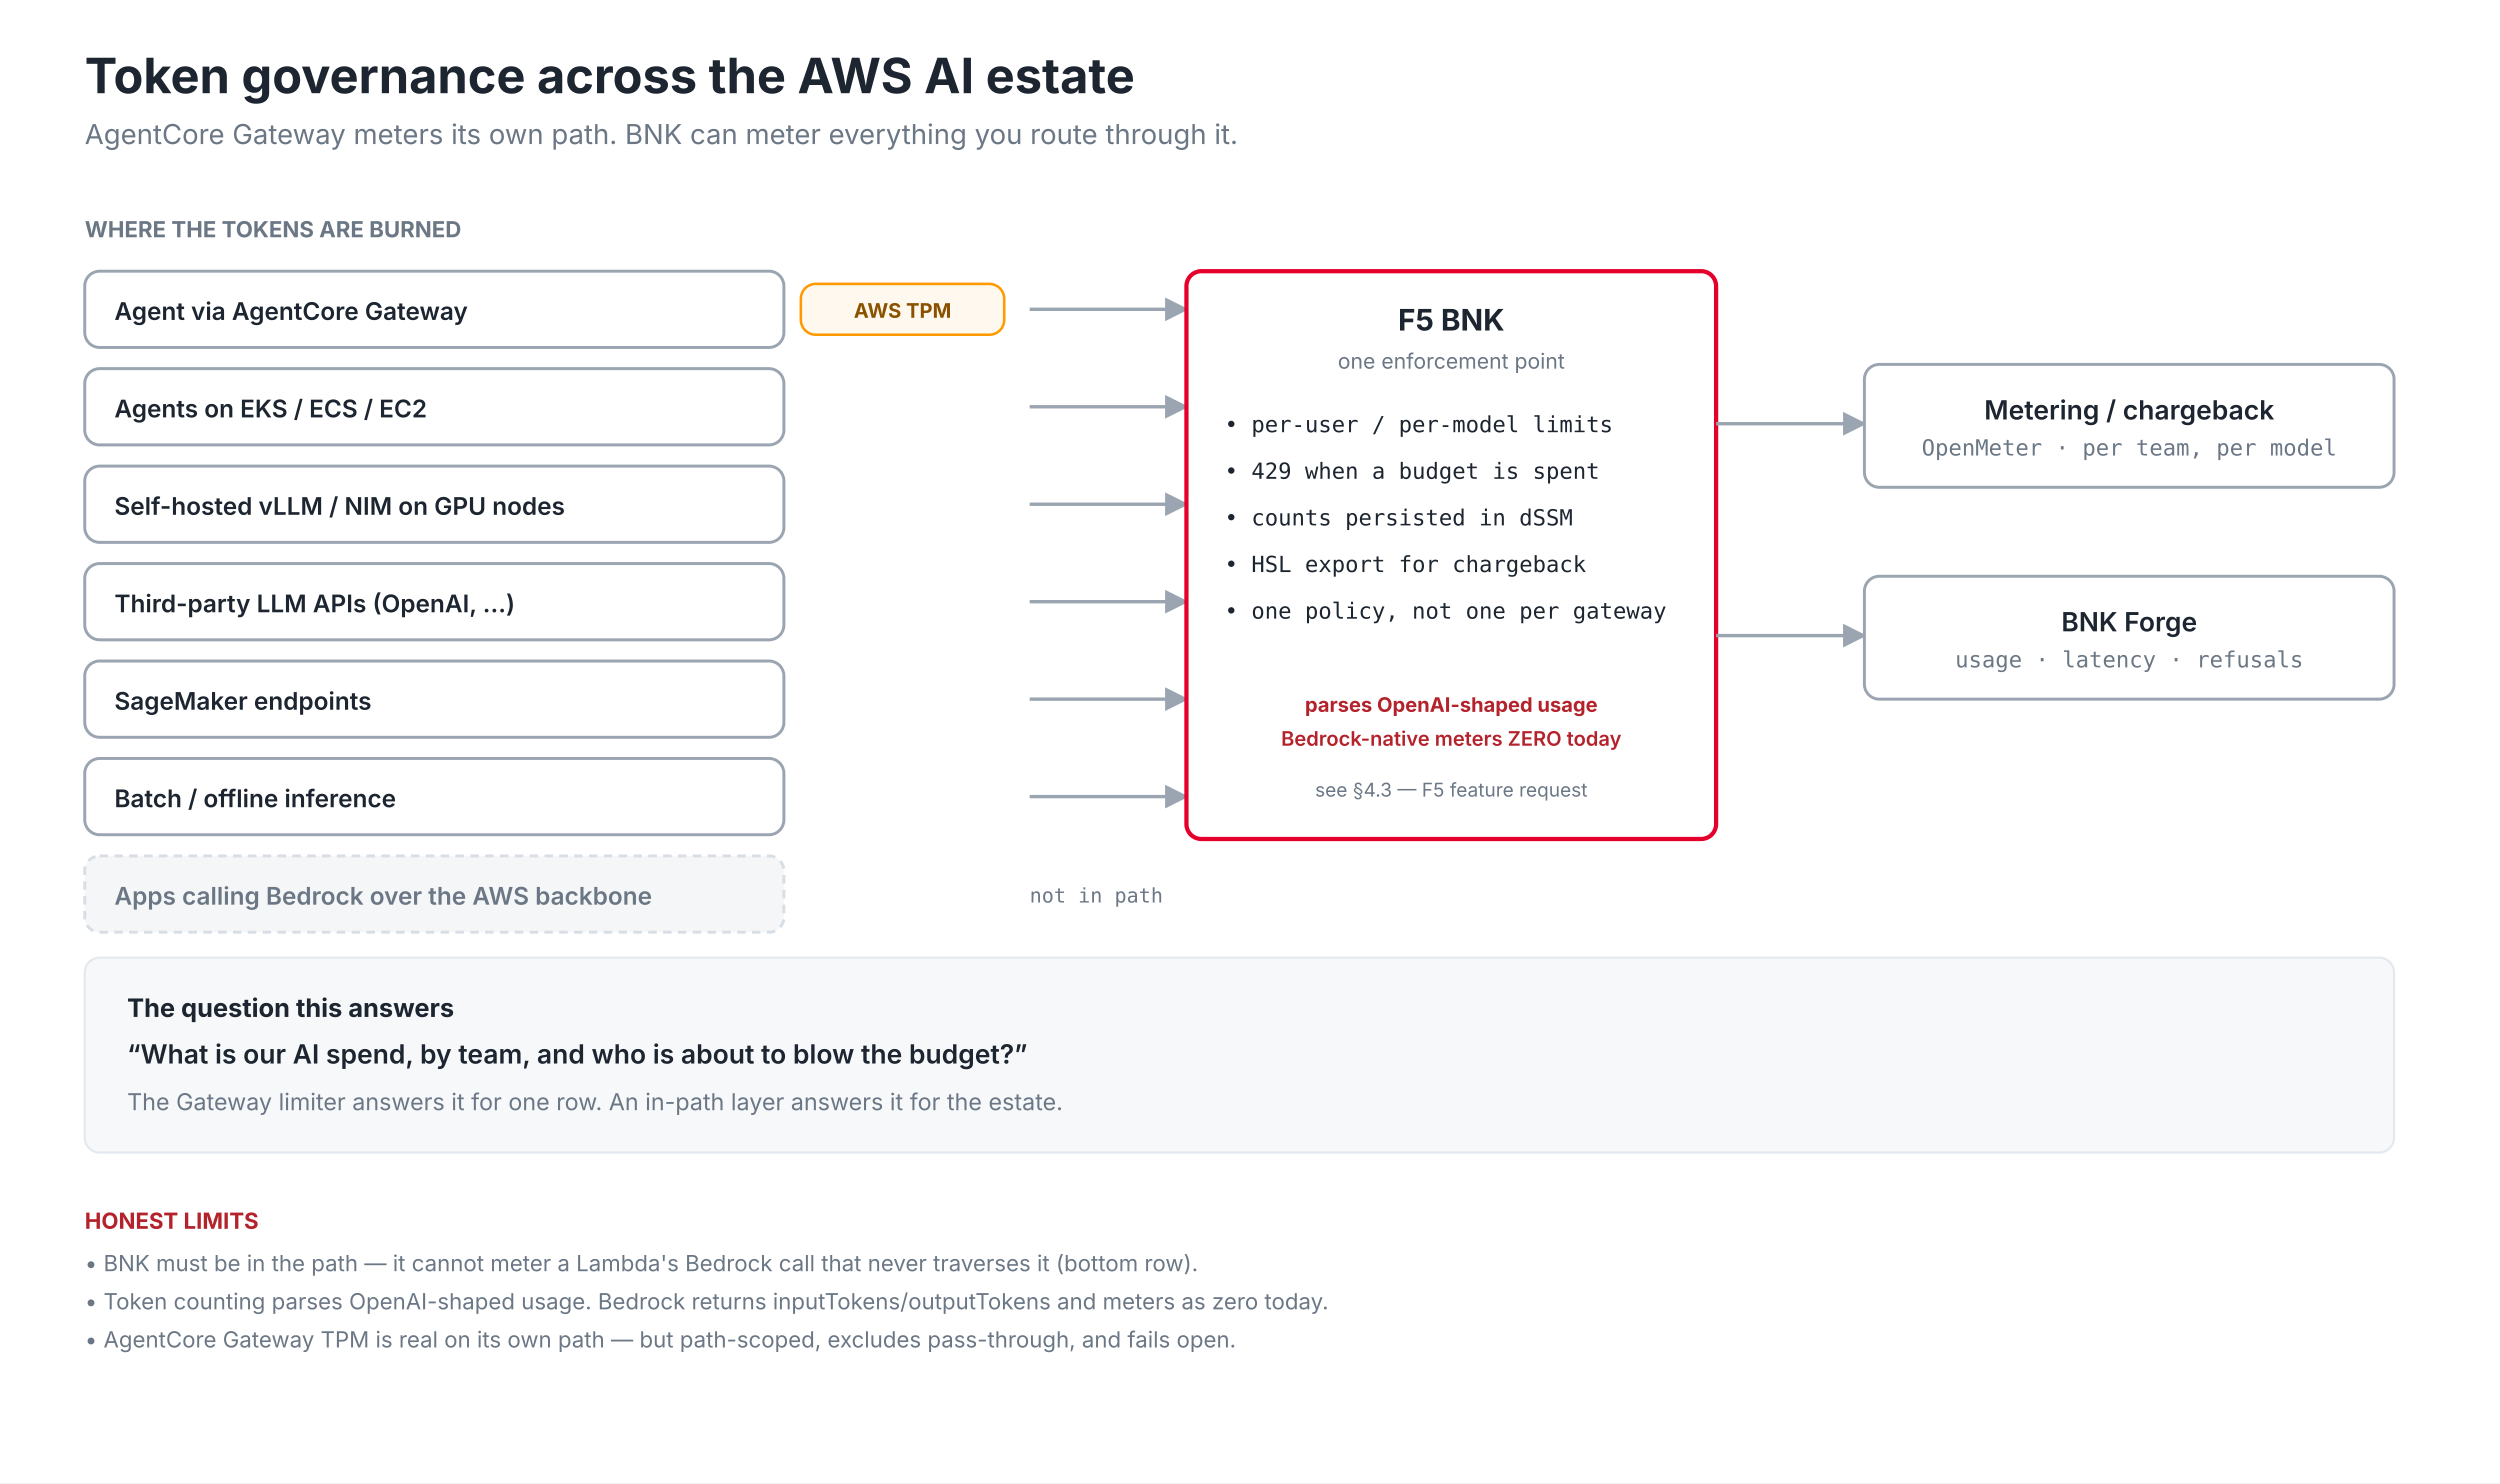
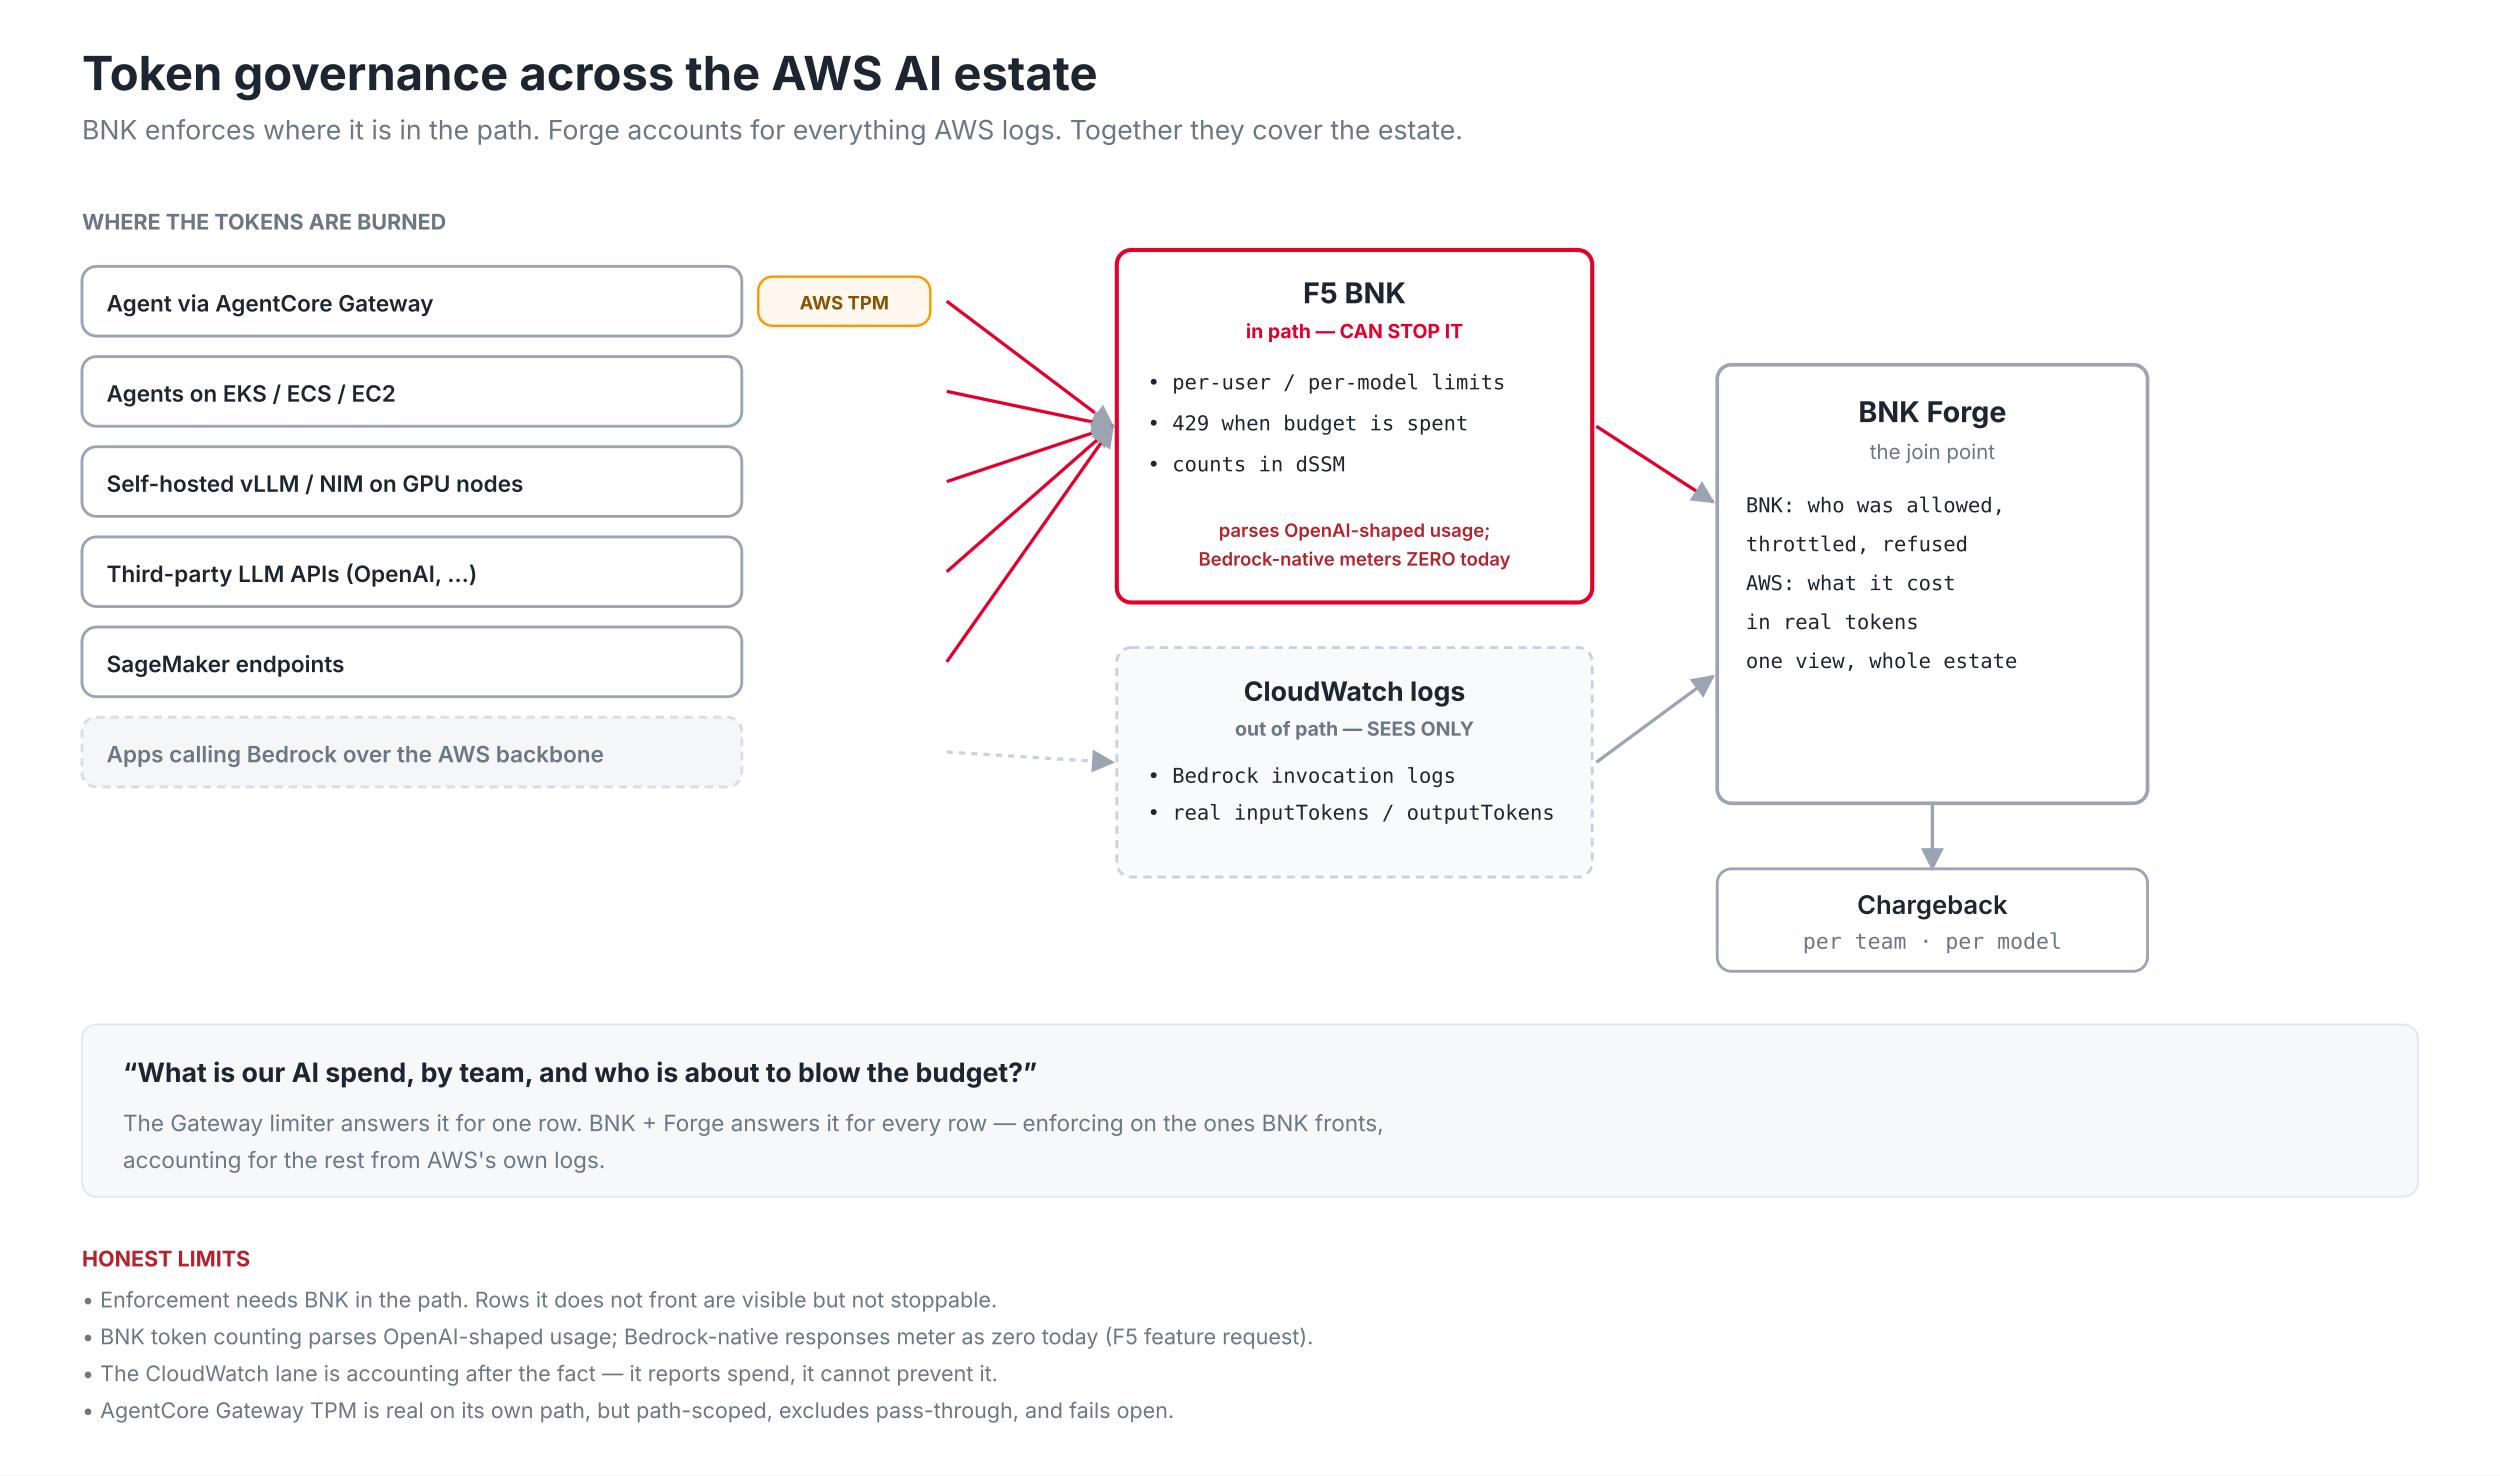
- <svg xmlns="http://www.w3.org/2000/svg" viewBox="0 0 1180 700" width="1180" height="700">
+ <svg xmlns="http://www.w3.org/2000/svg" viewBox="0 0 1220 720" width="1220" height="720">
  <defs>
    <marker id="a" viewBox="0 0 10 10" refX="9" refY="5" markerWidth="7" markerHeight="7" orient="auto-start-reverse">
      <path d="M 0 0 L 10 5 L 0 10 z" fill="#9aa5b1" />
    </marker>
  </defs>
-   <rect width="1180" height="700" fill="#ffffff" />
+   <rect width="1220" height="720" fill="#ffffff" />
  <text x="40" y="44" font-family="-apple-system,Segoe UI,Inter,Helvetica,Arial,sans-serif" font-size="23" fill="#1c2530" font-weight="700" text-anchor="start">Token governance across the AWS AI estate</text>
-   <text x="40" y="68" font-family="-apple-system,Segoe UI,Inter,Helvetica,Arial,sans-serif" font-size="13" fill="#6b7785" font-weight="normal" text-anchor="start">AgentCore Gateway meters its own path. BNK can meter everything you route through it.</text>
+   <text x="40" y="68" font-family="-apple-system,Segoe UI,Inter,Helvetica,Arial,sans-serif" font-size="13" fill="#6b7785" font-weight="normal" text-anchor="start">BNK enforces where it is in the path. Forge accounts for everything AWS logs. Together they cover the estate.</text>
  <text x="40" y="112" font-family="-apple-system,Segoe UI,Inter,Helvetica,Arial,sans-serif" font-size="10.5" fill="#6b7785" font-weight="700" text-anchor="start">WHERE THE TOKENS ARE BURNED</text>
-   <rect x="40" y="128" width="330" height="36" rx="7" fill="#fff" stroke="#9aa5b1" stroke-width="1.4" />
-   <text x="54" y="151" font-family="-apple-system,Segoe UI,Inter,Helvetica,Arial,sans-serif" font-size="11.5" fill="#1c2530" font-weight="600" text-anchor="start">Agent via AgentCore Gateway</text>
-   <rect x="378" y="134" width="96" height="24" rx="7" fill="#fff8ee" stroke="#ff9900" stroke-width="1.2" />
-   <text x="426" y="150" font-family="-apple-system,Segoe UI,Inter,Helvetica,Arial,sans-serif" font-size="9.5" fill="#8a5200" font-weight="700" text-anchor="middle">AWS TPM</text>
-   <line x1="486" y1="146" x2="560" y2="146" stroke="#9aa5b1" stroke-width="1.6" marker-end="url(#a)" />
-   <rect x="40" y="174" width="330" height="36" rx="7" fill="#fff" stroke="#9aa5b1" stroke-width="1.4" />
-   <text x="54" y="197" font-family="-apple-system,Segoe UI,Inter,Helvetica,Arial,sans-serif" font-size="11.5" fill="#1c2530" font-weight="600" text-anchor="start">Agents on EKS / ECS / EC2</text>
-   <line x1="486" y1="192" x2="560" y2="192" stroke="#9aa5b1" stroke-width="1.6" marker-end="url(#a)" />
-   <rect x="40" y="220" width="330" height="36" rx="7" fill="#fff" stroke="#9aa5b1" stroke-width="1.4" />
-   <text x="54" y="243" font-family="-apple-system,Segoe UI,Inter,Helvetica,Arial,sans-serif" font-size="11.5" fill="#1c2530" font-weight="600" text-anchor="start">Self-hosted vLLM / NIM on GPU nodes</text>
-   <line x1="486" y1="238" x2="560" y2="238" stroke="#9aa5b1" stroke-width="1.6" marker-end="url(#a)" />
-   <rect x="40" y="266" width="330" height="36" rx="7" fill="#fff" stroke="#9aa5b1" stroke-width="1.4" />
-   <text x="54" y="289" font-family="-apple-system,Segoe UI,Inter,Helvetica,Arial,sans-serif" font-size="11.5" fill="#1c2530" font-weight="600" text-anchor="start">Third-party LLM APIs (OpenAI, …)</text>
-   <line x1="486" y1="284" x2="560" y2="284" stroke="#9aa5b1" stroke-width="1.6" marker-end="url(#a)" />
-   <rect x="40" y="312" width="330" height="36" rx="7" fill="#fff" stroke="#9aa5b1" stroke-width="1.4" />
-   <text x="54" y="335" font-family="-apple-system,Segoe UI,Inter,Helvetica,Arial,sans-serif" font-size="11.5" fill="#1c2530" font-weight="600" text-anchor="start">SageMaker endpoints</text>
-   <line x1="486" y1="330" x2="560" y2="330" stroke="#9aa5b1" stroke-width="1.6" marker-end="url(#a)" />
-   <rect x="40" y="358" width="330" height="36" rx="7" fill="#fff" stroke="#9aa5b1" stroke-width="1.4" />
-   <text x="54" y="381" font-family="-apple-system,Segoe UI,Inter,Helvetica,Arial,sans-serif" font-size="11.5" fill="#1c2530" font-weight="600" text-anchor="start">Batch / offline inference</text>
-   <line x1="486" y1="376" x2="560" y2="376" stroke="#9aa5b1" stroke-width="1.6" marker-end="url(#a)" />
-   <rect x="40" y="404" width="330" height="36" rx="7" fill="#f4f6f8" stroke="#d8dee5" stroke-width="1.4" stroke-dasharray="4 3" />
-   <text x="54" y="427" font-family="-apple-system,Segoe UI,Inter,Helvetica,Arial,sans-serif" font-size="11.5" fill="#6b7785" font-weight="600" text-anchor="start">Apps calling Bedrock over the AWS backbone</text>
-   <text x="486" y="426" font-family="ui-monospace,SFMono-Regular,Menlo,monospace" font-size="9.5" fill="#6b7785" font-weight="italic" text-anchor="start">not in path</text>
-   <rect x="560" y="128" width="250" height="268" rx="7" fill="#fff" stroke="#e4002b" stroke-width="2" />
-   <text x="685" y="156" font-family="-apple-system,Segoe UI,Inter,Helvetica,Arial,sans-serif" font-size="14" fill="#1c2530" font-weight="700" text-anchor="middle">F5 BNK</text>
-   <text x="685" y="174" font-family="-apple-system,Segoe UI,Inter,Helvetica,Arial,sans-serif" font-size="10" fill="#6b7785" font-weight="normal" text-anchor="middle">one enforcement point</text>
-   <text x="578" y="204" font-family="ui-monospace,SFMono-Regular,Menlo,monospace" font-size="10.5" fill="#1c2530" font-weight="normal" text-anchor="start">• per-user / per-model limits</text>
-   <text x="578" y="226" font-family="ui-monospace,SFMono-Regular,Menlo,monospace" font-size="10.5" fill="#1c2530" font-weight="normal" text-anchor="start">• 429 when a budget is spent</text>
-   <text x="578" y="248" font-family="ui-monospace,SFMono-Regular,Menlo,monospace" font-size="10.5" fill="#1c2530" font-weight="normal" text-anchor="start">• counts persisted in dSSM</text>
-   <text x="578" y="270" font-family="ui-monospace,SFMono-Regular,Menlo,monospace" font-size="10.5" fill="#1c2530" font-weight="normal" text-anchor="start">• HSL export for chargeback</text>
-   <text x="578" y="292" font-family="ui-monospace,SFMono-Regular,Menlo,monospace" font-size="10.5" fill="#1c2530" font-weight="normal" text-anchor="start">• one policy, not one per gateway</text>
-   <text x="685" y="336" font-family="-apple-system,Segoe UI,Inter,Helvetica,Arial,sans-serif" font-size="9.5" fill="#b4232c" font-weight="700" text-anchor="middle">parses OpenAI-shaped usage</text>
-   <text x="685" y="352" font-family="-apple-system,Segoe UI,Inter,Helvetica,Arial,sans-serif" font-size="9.5" fill="#b4232c" font-weight="600" text-anchor="middle">Bedrock-native meters ZERO today</text>
-   <text x="685" y="376" font-family="-apple-system,Segoe UI,Inter,Helvetica,Arial,sans-serif" font-size="9" fill="#6b7785" font-weight="normal" text-anchor="middle">see §4.3 — F5 feature request</text>
-   <line x1="810" y1="200" x2="880" y2="200" stroke="#9aa5b1" stroke-width="1.6" marker-end="url(#a)" />
-   <rect x="880" y="172" width="250" height="58" rx="7" fill="#fff" stroke="#9aa5b1" stroke-width="1.4" />
-   <text x="1005.0" y="198.0" font-family="-apple-system,Segoe UI,Inter,Helvetica,Arial,sans-serif" font-size="12.5" fill="#1c2530" font-weight="600" text-anchor="middle">Metering / chargeback</text>
-   <text x="1005.0" y="215.0" font-family="ui-monospace,SFMono-Regular,Menlo,monospace" font-size="10.5" fill="#6b7785" font-weight="normal" text-anchor="middle">OpenMeter · per team, per model</text>
-   <line x1="810" y1="300" x2="880" y2="300" stroke="#9aa5b1" stroke-width="1.6" marker-end="url(#a)" />
-   <rect x="880" y="272" width="250" height="58" rx="7" fill="#fff" stroke="#9aa5b1" stroke-width="1.4" />
-   <text x="1005.0" y="298.0" font-family="-apple-system,Segoe UI,Inter,Helvetica,Arial,sans-serif" font-size="12.5" fill="#1c2530" font-weight="600" text-anchor="middle">BNK Forge</text>
-   <text x="1005.0" y="315.0" font-family="ui-monospace,SFMono-Regular,Menlo,monospace" font-size="10.5" fill="#6b7785" font-weight="normal" text-anchor="middle">usage · latency · refusals</text>
-   <rect x="40" y="452" width="1090" height="92" rx="7" fill="#f6f8fa" stroke="#e3e8ee" stroke-width="1" />
-   <text x="60" y="480" font-family="-apple-system,Segoe UI,Inter,Helvetica,Arial,sans-serif" font-size="12" fill="#1c2530" font-weight="700" text-anchor="start">The question this answers</text>
-   <text x="60" y="502" font-family="-apple-system,Segoe UI,Inter,Helvetica,Arial,sans-serif" font-size="12.5" fill="#1c2530" font-weight="600" text-anchor="start">“What is our AI spend, by team, and who is about to blow the budget?”</text>
-   <text x="60" y="524" font-family="-apple-system,Segoe UI,Inter,Helvetica,Arial,sans-serif" font-size="11" fill="#6b7785" font-weight="normal" text-anchor="start">The Gateway limiter answers it for one row. An in-path layer answers it for the estate.</text>
-   <text x="40" y="580" font-family="-apple-system,Segoe UI,Inter,Helvetica,Arial,sans-serif" font-size="10.5" fill="#b4232c" font-weight="700" text-anchor="start">HONEST LIMITS</text>
-   <text x="40" y="600" font-family="-apple-system,Segoe UI,Inter,Helvetica,Arial,sans-serif" font-size="10.5" fill="#6b7785" font-weight="normal" text-anchor="start">• BNK must be in the path — it cannot meter a Lambda's Bedrock call that never traverses it (bottom row).</text>
-   <text x="40" y="618" font-family="-apple-system,Segoe UI,Inter,Helvetica,Arial,sans-serif" font-size="10.5" fill="#6b7785" font-weight="normal" text-anchor="start">• Token counting parses OpenAI-shaped usage. Bedrock returns inputTokens/outputTokens and meters as zero today.</text>
-   <text x="40" y="636" font-family="-apple-system,Segoe UI,Inter,Helvetica,Arial,sans-serif" font-size="10.5" fill="#6b7785" font-weight="normal" text-anchor="start">• AgentCore Gateway TPM is real on its own path — but path-scoped, excludes pass-through, and fails open.</text>
+   <rect x="40" y="130" width="322" height="34" rx="7" fill="#fff" stroke="#9aa5b1" stroke-width="1.4" />
+   <text x="52" y="152" font-family="-apple-system,Segoe UI,Inter,Helvetica,Arial,sans-serif" font-size="11" fill="#1c2530" font-weight="600" text-anchor="start">Agent via AgentCore Gateway</text>
+   <rect x="370" y="135" width="84" height="24" rx="7" fill="#fff8ee" stroke="#ff9900" stroke-width="1.2" />
+   <text x="412" y="151" font-family="-apple-system,Segoe UI,Inter,Helvetica,Arial,sans-serif" font-size="9" fill="#8a5200" font-weight="700" text-anchor="middle">AWS TPM</text>
+   <line x1="462" y1="147" x2="543" y2="208" stroke="#e4002b" stroke-width="1.6" marker-end="url(#a)" />
+   <rect x="40" y="174" width="322" height="34" rx="7" fill="#fff" stroke="#9aa5b1" stroke-width="1.4" />
+   <text x="52" y="196" font-family="-apple-system,Segoe UI,Inter,Helvetica,Arial,sans-serif" font-size="11" fill="#1c2530" font-weight="600" text-anchor="start">Agents on EKS / ECS / EC2</text>
+   <line x1="462" y1="191" x2="543" y2="208" stroke="#e4002b" stroke-width="1.6" marker-end="url(#a)" />
+   <rect x="40" y="218" width="322" height="34" rx="7" fill="#fff" stroke="#9aa5b1" stroke-width="1.4" />
+   <text x="52" y="240" font-family="-apple-system,Segoe UI,Inter,Helvetica,Arial,sans-serif" font-size="11" fill="#1c2530" font-weight="600" text-anchor="start">Self-hosted vLLM / NIM on GPU nodes</text>
+   <line x1="462" y1="235" x2="543" y2="208" stroke="#e4002b" stroke-width="1.6" marker-end="url(#a)" />
+   <rect x="40" y="262" width="322" height="34" rx="7" fill="#fff" stroke="#9aa5b1" stroke-width="1.4" />
+   <text x="52" y="284" font-family="-apple-system,Segoe UI,Inter,Helvetica,Arial,sans-serif" font-size="11" fill="#1c2530" font-weight="600" text-anchor="start">Third-party LLM APIs (OpenAI, ...)</text>
+   <line x1="462" y1="279" x2="543" y2="208" stroke="#e4002b" stroke-width="1.6" marker-end="url(#a)" />
+   <rect x="40" y="306" width="322" height="34" rx="7" fill="#fff" stroke="#9aa5b1" stroke-width="1.4" />
+   <text x="52" y="328" font-family="-apple-system,Segoe UI,Inter,Helvetica,Arial,sans-serif" font-size="11" fill="#1c2530" font-weight="600" text-anchor="start">SageMaker endpoints</text>
+   <line x1="462" y1="323" x2="543" y2="208" stroke="#e4002b" stroke-width="1.6" marker-end="url(#a)" />
+   <rect x="40" y="350" width="322" height="34" rx="7" fill="#f4f6f8" stroke="#d8dee5" stroke-width="1.4" stroke-dasharray="4 3" />
+   <text x="52" y="372" font-family="-apple-system,Segoe UI,Inter,Helvetica,Arial,sans-serif" font-size="11" fill="#6b7785" font-weight="600" text-anchor="start">Apps calling Bedrock over the AWS backbone</text>
+   <line x1="462" y1="367" x2="543" y2="372" stroke="#c9d2db" stroke-width="1.6" marker-end="url(#a)" stroke-dasharray="3 3" />
+   <rect x="545" y="122" width="232" height="172" rx="7" fill="#fff" stroke="#e4002b" stroke-width="2" />
+   <text x="661" y="148" font-family="-apple-system,Segoe UI,Inter,Helvetica,Arial,sans-serif" font-size="14" fill="#1c2530" font-weight="700" text-anchor="middle">F5 BNK</text>
+   <text x="661" y="165" font-family="-apple-system,Segoe UI,Inter,Helvetica,Arial,sans-serif" font-size="9.5" fill="#e4002b" font-weight="700" text-anchor="middle">in path — CAN STOP IT</text>
+   <text x="560" y="190" font-family="ui-monospace,SFMono-Regular,Menlo,monospace" font-size="10" fill="#1c2530" font-weight="normal" text-anchor="start">• per-user / per-model limits</text>
+   <text x="560" y="210" font-family="ui-monospace,SFMono-Regular,Menlo,monospace" font-size="10" fill="#1c2530" font-weight="normal" text-anchor="start">• 429 when budget is spent</text>
+   <text x="560" y="230" font-family="ui-monospace,SFMono-Regular,Menlo,monospace" font-size="10" fill="#1c2530" font-weight="normal" text-anchor="start">• counts in dSSM</text>
+   <text x="661" y="262" font-family="-apple-system,Segoe UI,Inter,Helvetica,Arial,sans-serif" font-size="9" fill="#b4232c" font-weight="600" text-anchor="middle">parses OpenAI-shaped usage;</text>
+   <text x="661" y="276" font-family="-apple-system,Segoe UI,Inter,Helvetica,Arial,sans-serif" font-size="9" fill="#b4232c" font-weight="600" text-anchor="middle">Bedrock-native meters ZERO today</text>
+   <rect x="545" y="316" width="232" height="112" rx="7" fill="#f8fafb" stroke="#c9d2db" stroke-width="1.4" stroke-dasharray="4 3" />
+   <text x="661" y="342" font-family="-apple-system,Segoe UI,Inter,Helvetica,Arial,sans-serif" font-size="13" fill="#1c2530" font-weight="700" text-anchor="middle">CloudWatch logs</text>
+   <text x="661" y="359" font-family="-apple-system,Segoe UI,Inter,Helvetica,Arial,sans-serif" font-size="9.5" fill="#6b7785" font-weight="700" text-anchor="middle">out of path — SEES ONLY</text>
+   <text x="560" y="382" font-family="ui-monospace,SFMono-Regular,Menlo,monospace" font-size="10" fill="#1c2530" font-weight="normal" text-anchor="start">• Bedrock invocation logs</text>
+   <text x="560" y="400" font-family="ui-monospace,SFMono-Regular,Menlo,monospace" font-size="10" fill="#1c2530" font-weight="normal" text-anchor="start">• real inputTokens / outputTokens</text>
+   <rect x="838" y="178" width="210" height="214" rx="7" fill="#fff" stroke="#9aa5b1" stroke-width="1.8" />
+   <text x="943" y="206" font-family="-apple-system,Segoe UI,Inter,Helvetica,Arial,sans-serif" font-size="14" fill="#1c2530" font-weight="700" text-anchor="middle">BNK Forge</text>
+   <text x="943" y="224" font-family="-apple-system,Segoe UI,Inter,Helvetica,Arial,sans-serif" font-size="10" fill="#6b7785" font-weight="normal" text-anchor="middle">the join point</text>
+   <text x="852" y="250" font-family="ui-monospace,SFMono-Regular,Menlo,monospace" font-size="10" fill="#1c2530" font-weight="normal" text-anchor="start">BNK: who was allowed,</text>
+   <text x="852" y="269" font-family="ui-monospace,SFMono-Regular,Menlo,monospace" font-size="10" fill="#1c2530" font-weight="normal" text-anchor="start">  throttled, refused</text>
+   <text x="852" y="288" font-family="ui-monospace,SFMono-Regular,Menlo,monospace" font-size="10" fill="#1c2530" font-weight="normal" text-anchor="start">AWS: what it cost</text>
+   <text x="852" y="307" font-family="ui-monospace,SFMono-Regular,Menlo,monospace" font-size="10" fill="#1c2530" font-weight="normal" text-anchor="start">  in real tokens</text>
+   <text x="852" y="326" font-family="ui-monospace,SFMono-Regular,Menlo,monospace" font-size="10" fill="#1c2530" font-weight="normal" text-anchor="start">one view, whole estate</text>
+   <line x1="779" y1="208" x2="836" y2="245" stroke="#e4002b" stroke-width="1.6" marker-end="url(#a)" />
+   <line x1="779" y1="372" x2="836" y2="330" stroke="#9aa5b1" stroke-width="1.6" marker-end="url(#a)" />
+   <rect x="838" y="424" width="210" height="50" rx="7" fill="#fff" stroke="#9aa5b1" stroke-width="1.4" />
+   <text x="943.0" y="446.0" font-family="-apple-system,Segoe UI,Inter,Helvetica,Arial,sans-serif" font-size="12.5" fill="#1c2530" font-weight="600" text-anchor="middle">Chargeback</text>
+   <text x="943.0" y="463.0" font-family="ui-monospace,SFMono-Regular,Menlo,monospace" font-size="10.5" fill="#6b7785" font-weight="normal" text-anchor="middle">per team · per model</text>
+   <line x1="943" y1="392" x2="943" y2="424" stroke="#9aa5b1" stroke-width="1.6" marker-end="url(#a)" />
+   <rect x="40" y="500" width="1140" height="84" rx="7" fill="#f6f8fa" stroke="#e3e8ee" stroke-width="1" />
+   <text x="60" y="528" font-family="-apple-system,Segoe UI,Inter,Helvetica,Arial,sans-serif" font-size="13" fill="#1c2530" font-weight="700" text-anchor="start">“What is our AI spend, by team, and who is about to blow the budget?”</text>
+   <text x="60" y="552" font-family="-apple-system,Segoe UI,Inter,Helvetica,Arial,sans-serif" font-size="11" fill="#6b7785" font-weight="normal" text-anchor="start">The Gateway limiter answers it for one row. BNK + Forge answers it for every row — enforcing on the ones BNK fronts,</text>
+   <text x="60" y="570" font-family="-apple-system,Segoe UI,Inter,Helvetica,Arial,sans-serif" font-size="11" fill="#6b7785" font-weight="normal" text-anchor="start">accounting for the rest from AWS's own logs.</text>
+   <text x="40" y="618" font-family="-apple-system,Segoe UI,Inter,Helvetica,Arial,sans-serif" font-size="10.5" fill="#b4232c" font-weight="700" text-anchor="start">HONEST LIMITS</text>
+   <text x="40" y="638" font-family="-apple-system,Segoe UI,Inter,Helvetica,Arial,sans-serif" font-size="10.5" fill="#6b7785" font-weight="normal" text-anchor="start">• Enforcement needs BNK in the path. Rows it does not front are visible but not stoppable.</text>
+   <text x="40" y="656" font-family="-apple-system,Segoe UI,Inter,Helvetica,Arial,sans-serif" font-size="10.5" fill="#6b7785" font-weight="normal" text-anchor="start">• BNK token counting parses OpenAI-shaped usage; Bedrock-native responses meter as zero today (F5 feature request).</text>
+   <text x="40" y="674" font-family="-apple-system,Segoe UI,Inter,Helvetica,Arial,sans-serif" font-size="10.5" fill="#6b7785" font-weight="normal" text-anchor="start">• The CloudWatch lane is accounting after the fact — it reports spend, it cannot prevent it.</text>
+   <text x="40" y="692" font-family="-apple-system,Segoe UI,Inter,Helvetica,Arial,sans-serif" font-size="10.5" fill="#6b7785" font-weight="normal" text-anchor="start">• AgentCore Gateway TPM is real on its own path, but path-scoped, excludes pass-through, and fails open.</text>
</svg>
